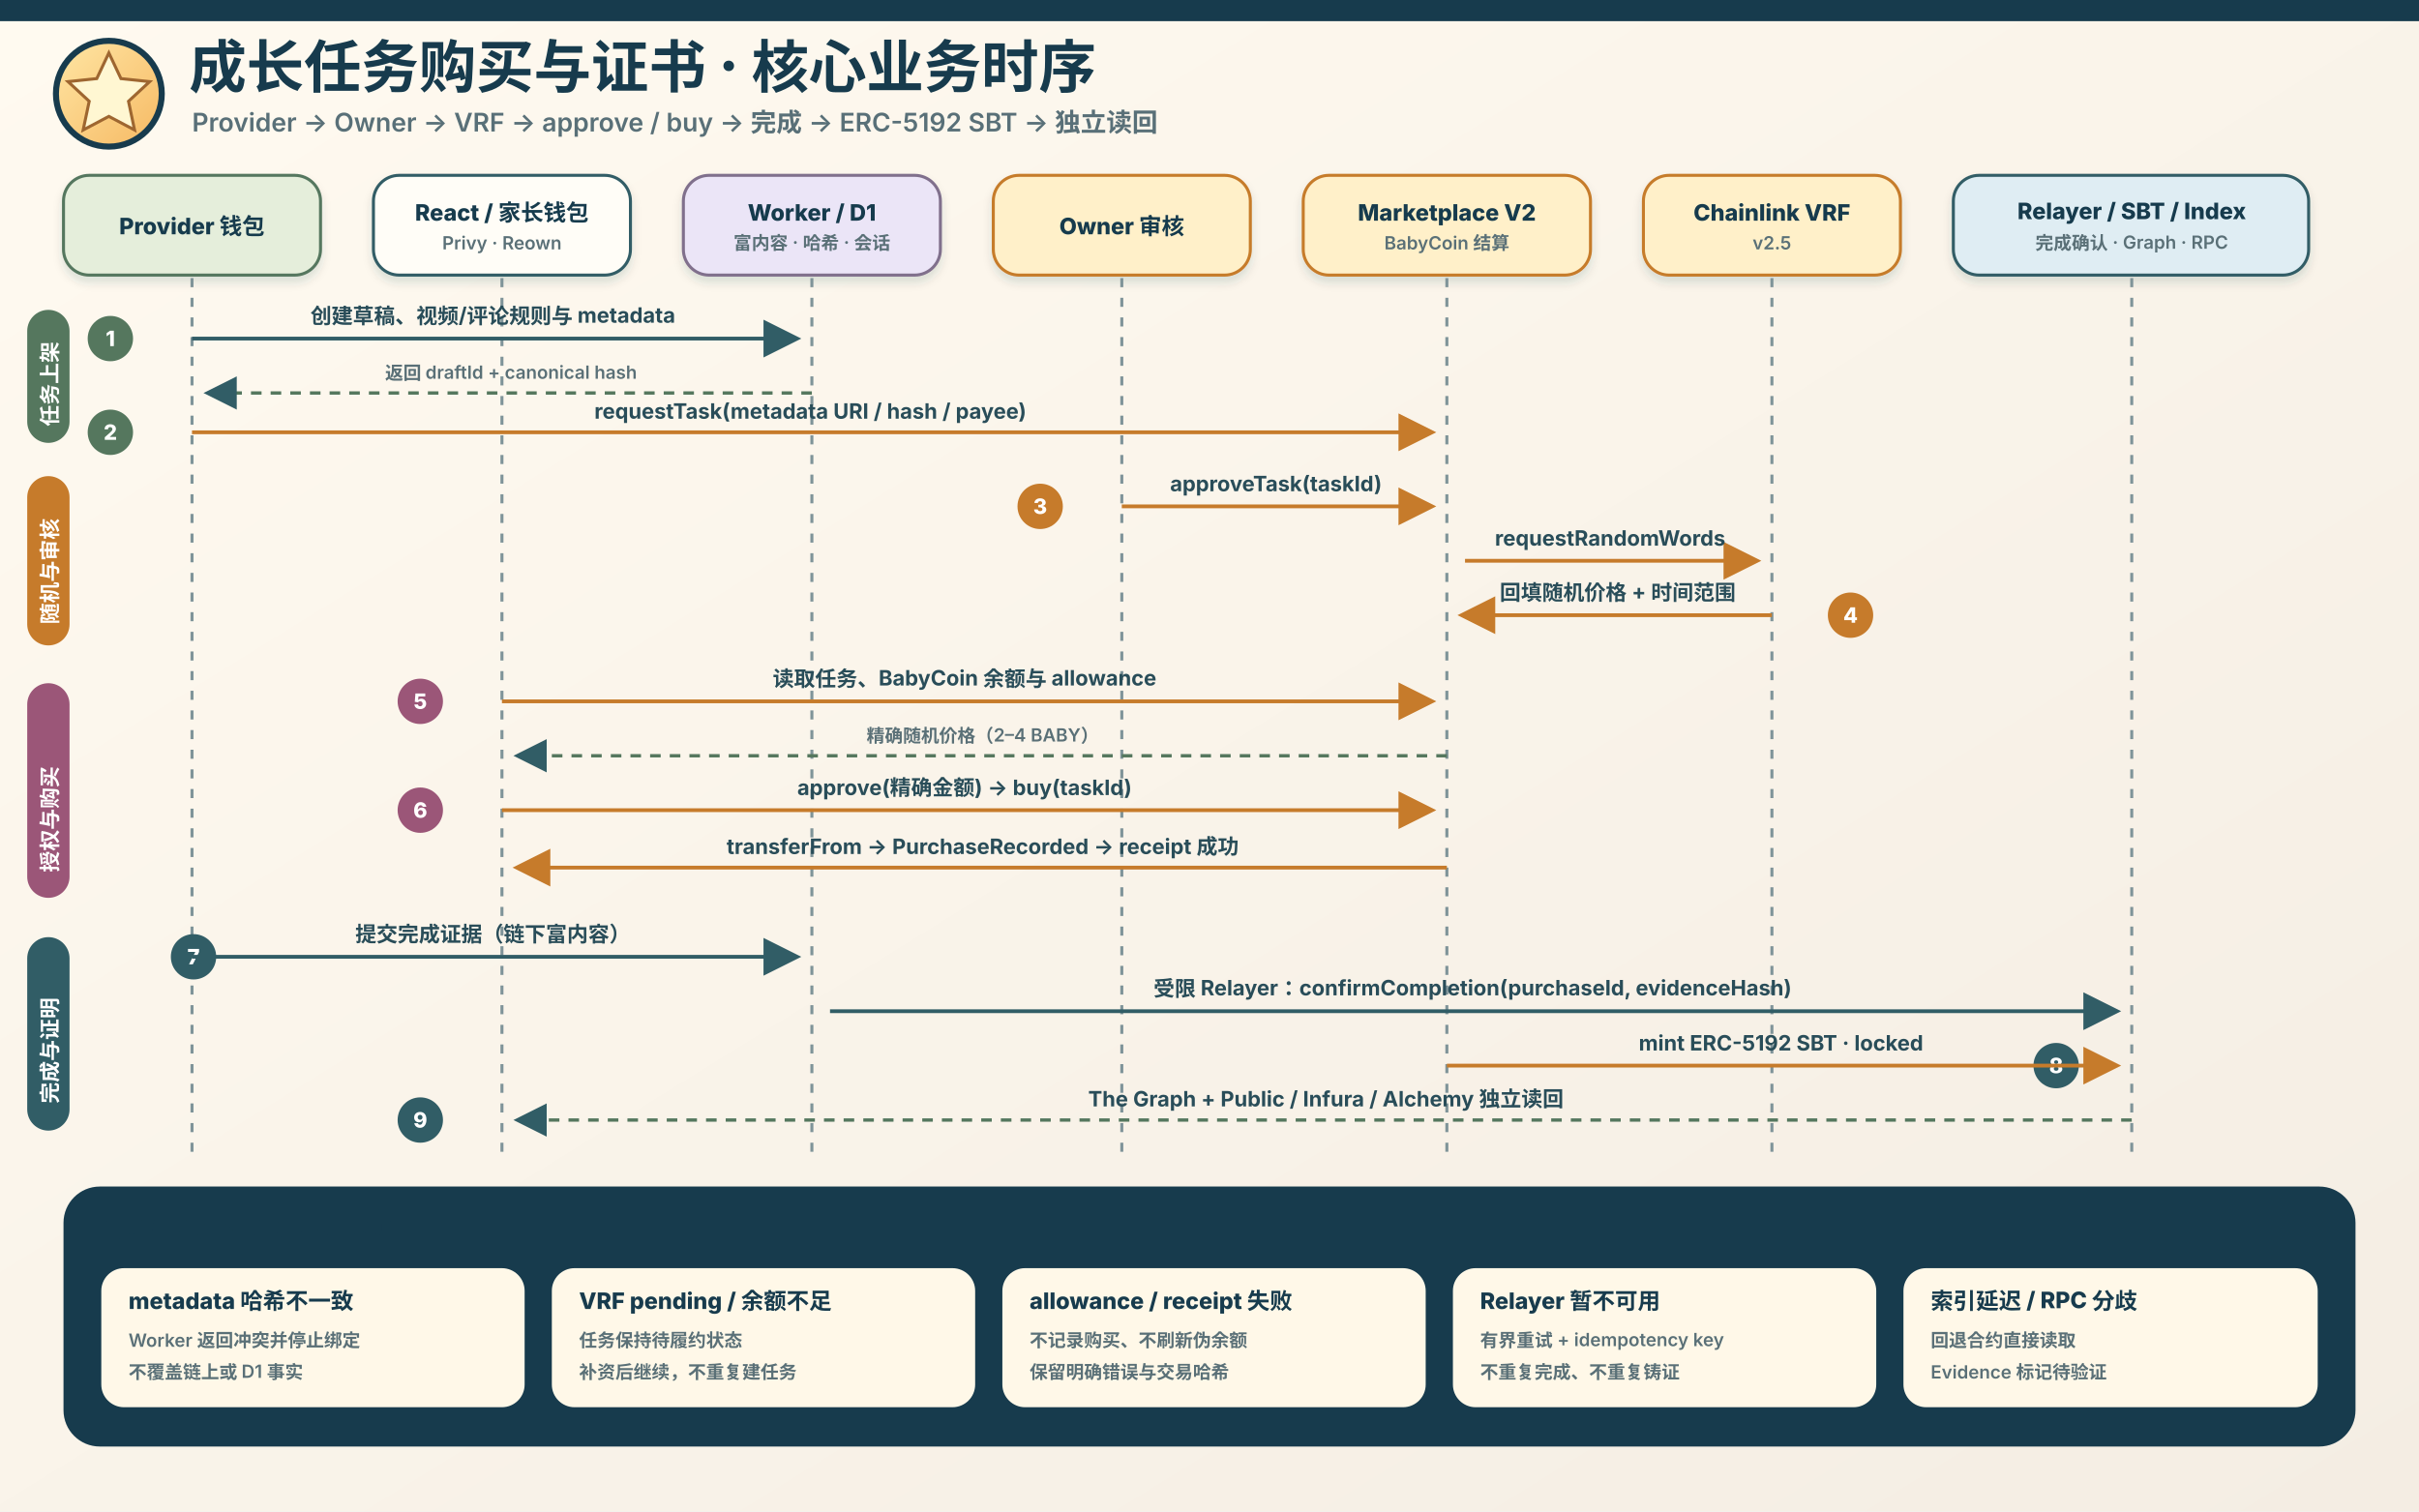
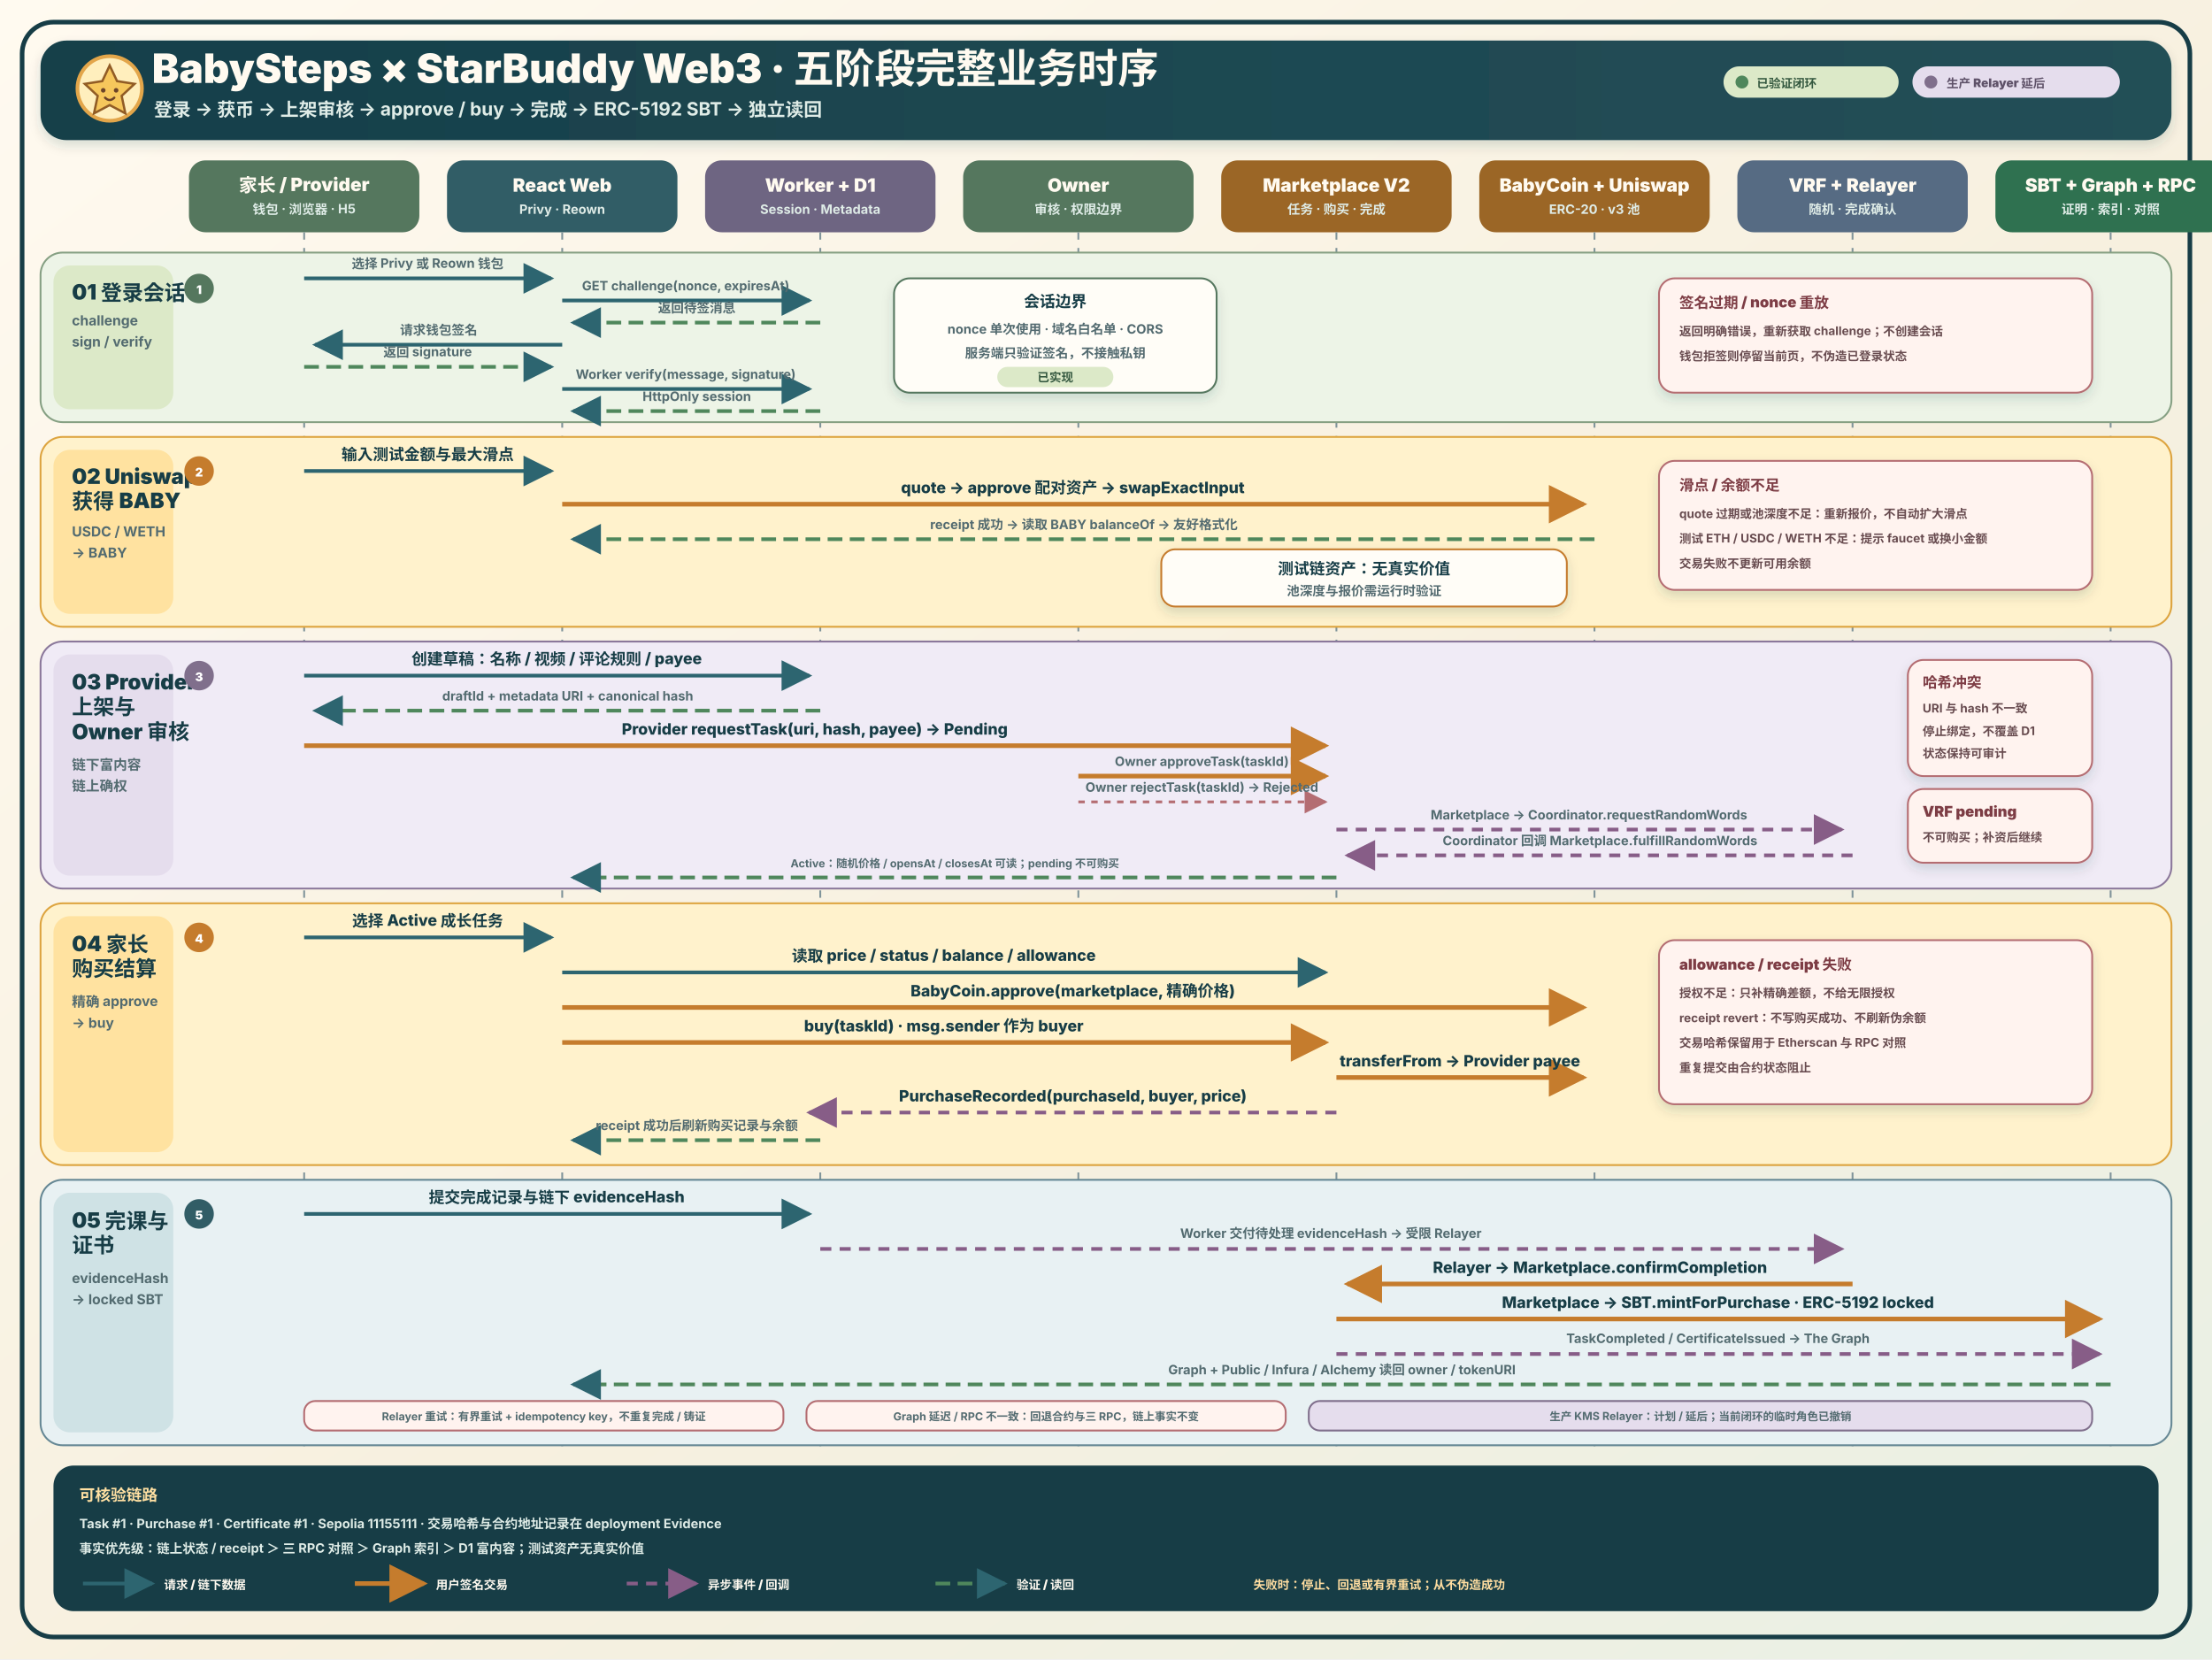
- <svg xmlns="http://www.w3.org/2000/svg" width="1600" height="1000" viewBox="0 0 1600 1000" role="img" aria-labelledby="title desc">
+ <svg xmlns="http://www.w3.org/2000/svg" width="2400" height="1800" viewBox="0 0 2400 1800" role="img" aria-labelledby="title desc">
  <defs>
    <linearGradient id="paper" x1="0" y1="0" x2="1" y2="1">
      <stop offset="0" stop-color="#fffaf0" />
-       <stop offset="1" stop-color="#f4ede3" />
+       <stop offset="0.55" stop-color="#f7f0df" />
+       <stop offset="1" stop-color="#e8f0e5" />
    </linearGradient>
-     <linearGradient id="gold" x1="0" y1="0" x2="1" y2="1">
-       <stop offset="0" stop-color="#ffe6a4" />
-       <stop offset="1" stop-color="#f6b963" />
+     <linearGradient id="header" x1="0" y1="0" x2="1" y2="0">
+       <stop offset="0" stop-color="#163f4a" />
+       <stop offset="1" stop-color="#244f57" />
    </linearGradient>
    <filter id="shadow" x="-20%" y="-20%" width="140%" height="150%">
-       <feDropShadow dx="0" dy="4" stdDeviation="3" flood-color="#173b4d" flood-opacity="0.14" />
+       <feDropShadow dx="0" dy="6" stdDeviation="6" flood-color="#173d46" flood-opacity="0.15" />
    </filter>
-     <marker id="arrow" markerWidth="10" markerHeight="10" refX="8" refY="5" orient="auto">
-       <path d="M0,0 L10,5 L0,10 Z" fill="#315d66" />
-     </marker>
-     <marker id="arrowGold" markerWidth="10" markerHeight="10" refX="8" refY="5" orient="auto">
-       <path d="M0,0 L10,5 L0,10 Z" fill="#c67b2b" />
+     <marker id="arrowRequest" viewBox="0 0 12 12" refX="10" refY="6" markerWidth="10" markerHeight="10" orient="auto-start-reverse">
+       <path d="M1 1L11 6L1 11Z" fill="#2d6570" />
+     </marker>
+     <marker id="arrowChain" viewBox="0 0 12 12" refX="10" refY="6" markerWidth="10" markerHeight="10" orient="auto-start-reverse">
+       <path d="M1 1L11 6L1 11Z" fill="#c57c2d" />
+     </marker>
+     <marker id="arrowEvent" viewBox="0 0 12 12" refX="10" refY="6" markerWidth="10" markerHeight="10" orient="auto-start-reverse">
+       <path d="M1 1L11 6L1 11Z" fill="#875d87" />
+     </marker>
+     <marker id="arrowFailure" viewBox="0 0 12 12" refX="10" refY="6" markerWidth="10" markerHeight="10" orient="auto-start-reverse">
+       <path d="M1 1L11 6L1 11Z" fill="#b46d72" />
    </marker>
    <style>
-       .title{font:800 38px -apple-system,BlinkMacSystemFont,"PingFang SC","Microsoft YaHei",sans-serif;fill:#173b4d}
-       .subtitle{font:600 17px -apple-system,BlinkMacSystemFont,"PingFang SC","Microsoft YaHei",sans-serif;fill:#597078}
-       .actor{font:800 15px -apple-system,BlinkMacSystemFont,"PingFang SC","Microsoft YaHei",sans-serif;fill:#173b4d}
-       .step{font:700 14px -apple-system,BlinkMacSystemFont,"PingFang SC","Microsoft YaHei",sans-serif;fill:#294d59}
-       .small{font:600 12px -apple-system,BlinkMacSystemFont,"PingFang SC","Microsoft YaHei",sans-serif;fill:#5a7077}
-       .number{font:800 14px -apple-system,BlinkMacSystemFont,"PingFang SC","Microsoft YaHei",sans-serif;fill:#fff}
-       .life{stroke:#7f9499;stroke-width:2;stroke-dasharray:6 7}
-       .arrow{stroke:#315d66;stroke-width:2.5;fill:none;marker-end:url(#arrow)}
-       .chain{stroke:#c67b2b;stroke-width:2.5;fill:none;marker-end:url(#arrowGold)}
-       .return{stroke:#55775e;stroke-width:2.2;stroke-dasharray:7 6;fill:none;marker-end:url(#arrow)}
+       text{font-family:Inter,"PingFang SC","Microsoft YaHei",sans-serif;fill:#173d46}
+       .title{font-size:44px;font-weight:900}.subtitle{font-size:20px;font-weight:650;fill:#dfece7!important}
+       .actor{font-size:20px;font-weight:900;fill:#fffaf0!important}.actorSub{font-size:14px;font-weight:700;fill:#dfece7!important}
+       .phase{font-size:23px;font-weight:900}.phaseSub{font-size:15px;font-weight:650;fill:#536b70}
+       .step{font-size:17px;font-weight:800}.small{font-size:14px;font-weight:650;fill:#536b70}.tiny{font-size:12px;font-weight:700;fill:#536b70}
+       .status{font-size:13px;font-weight:850}.failureTitle{font-size:16px;font-weight:900;fill:#7d3c44}.failureBody{font-size:13px;font-weight:700;fill:#684c50}
+       .life{stroke:#80949a;stroke-width:2;stroke-dasharray:8 9}.request{stroke:#2d6570;stroke-width:4;fill:none;marker-end:url(#arrowRequest)}
+       .chain{stroke:#c57c2d;stroke-width:5;fill:none;marker-end:url(#arrowChain)}.event{stroke:#875d87;stroke-width:4;stroke-dasharray:12 9;fill:none;marker-end:url(#arrowEvent)}
+       .return{stroke:#4f875c;stroke-width:4;stroke-dasharray:16 8;fill:none;marker-end:url(#arrowRequest)}
+       .failure{stroke:#b46d72;stroke-width:3;stroke-dasharray:7 7;fill:none;marker-end:url(#arrowFailure)}
    </style>
  </defs>
-   <rect width="1600" height="1000" fill="url(#paper)" />
-   <path d="M0 0H1600V14H0Z" fill="#173b4d" />
-   <circle cx="72" cy="62" r="35" fill="url(#gold)" stroke="#173b4d" stroke-width="4" />
-   <path d="M72 35l8 17 19 2-14 13 4 19-17-9-17 9 4-19-14-13 19-2z" fill="#fff7d2" stroke="#9e6630" stroke-width="2" />
-   <text x="125" y="58" class="title">成长任务购买与证书 · 核心业务时序</text>
-   <text x="127" y="87" class="subtitle">Provider → Owner → VRF → approve / buy → 完成 → ERC-5192 SBT → 独立读回</text>
-   <g transform="translate(42,116)">
-     <g filter="url(#shadow)">
-       <rect width="170" height="66" rx="17" fill="#e5eedb" stroke="#55775e" stroke-width="2" />
-       <text x="85" y="39" text-anchor="middle" class="actor">Provider 钱包</text>
-     </g>
-     <g transform="translate(205)" filter="url(#shadow)">
-       <rect width="170" height="66" rx="17" fill="#fffdf7" stroke="#315d66" stroke-width="2" />
-       <text x="85" y="30" text-anchor="middle" class="actor">React / 家长钱包</text>
-       <text x="85" y="49" text-anchor="middle" class="small">Privy · Reown</text>
-     </g>
-     <g transform="translate(410)" filter="url(#shadow)">
-       <rect width="170" height="66" rx="17" fill="#ebe5f7" stroke="#806f8c" stroke-width="2" />
-       <text x="85" y="30" text-anchor="middle" class="actor">Worker / D1</text>
-       <text x="85" y="49" text-anchor="middle" class="small">富内容 · 哈希 · 会话</text>
-     </g>
-     <g transform="translate(615)" filter="url(#shadow)">
-       <rect width="170" height="66" rx="17" fill="#fff0c9" stroke="#c67b2b" stroke-width="2" />
-       <text x="85" y="39" text-anchor="middle" class="actor">Owner 审核</text>
-     </g>
-     <g transform="translate(820)" filter="url(#shadow)">
-       <rect width="190" height="66" rx="17" fill="#fff0c9" stroke="#c67b2b" stroke-width="2" />
-       <text x="95" y="30" text-anchor="middle" class="actor">Marketplace V2</text>
-       <text x="95" y="49" text-anchor="middle" class="small">BabyCoin 结算</text>
-     </g>
-     <g transform="translate(1045)" filter="url(#shadow)">
-       <rect width="170" height="66" rx="17" fill="#fff0c9" stroke="#c67b2b" stroke-width="2" />
-       <text x="85" y="30" text-anchor="middle" class="actor">Chainlink VRF</text>
-       <text x="85" y="49" text-anchor="middle" class="small">v2.5</text>
-     </g>
-     <g transform="translate(1250)" filter="url(#shadow)">
-       <rect width="235" height="66" rx="17" fill="#dfedf3" stroke="#315d66" stroke-width="2" />
-       <text x="118" y="29" text-anchor="middle" class="actor">Relayer / SBT / Index</text>
-       <text x="118" y="49" text-anchor="middle" class="small">完成确认 · Graph · RPC</text>
+   <rect width="2400" height="1800" fill="url(#paper)" />
+   <rect x="24" y="24" width="2352" height="1752" rx="34" fill="none" stroke="#173d46" stroke-width="5" />
+   <rect x="44" y="44" width="2312" height="108" rx="28" fill="url(#header)" filter="url(#shadow)" />
+   <g transform="translate(80,64)">
+     <circle cx="39" cy="32" r="35" fill="#ffefbd" stroke="#e3a64a" stroke-width="4" />
+     <path d="M39 7L47 24L66 27L52 40L56 59L39 50L22 59L26 40L12 27L31 24Z" fill="#f6c75c" stroke="#915c25" stroke-width="2.5" />
+     <circle cx="32" cy="34" r="2.5" fill="#6b4328" />
+     <circle cx="46" cy="34" r="2.5" fill="#6b4328" />
+     <path d="M34 42Q39 47 44 42" fill="none" stroke="#6b4328" stroke-width="2.5" stroke-linecap="round" />
+   </g>
+   <text x="165" y="90" class="title" style="fill:#fffaf0">BabySteps × StarBuddy Web3 · 五阶段完整业务时序</text>
+   <text x="167" y="126" class="subtitle" style="fill:#dfece7">登录 → 获币 → 上架审核 → approve / buy → 完成 → ERC-5192 SBT → 独立读回</text>
+   <g transform="translate(1870,72)">
+     <rect width="190" height="34" rx="17" fill="#dce9c8" />
+     <circle cx="20" cy="17" r="7" fill="#4f875c" />
+     <text x="36" y="23" class="status" style="fill:#355940">已验证闭环</text>
+     <rect x="205" width="225" height="34" rx="17" fill="#e5dded" />
+     <circle cx="225" cy="17" r="7" fill="#806f8c" />
+     <text x="242" y="23" class="status" style="fill:#5f5269">生产 Relayer 延后</text>
+   </g>
+   <g transform="translate(205,174)">
+     <g>
+       <rect width="250" height="78" rx="18" fill="#55775e" />
+       <text x="125" y="34" text-anchor="middle" class="actor" style="fill:#fffaf0">家长 / Provider</text>
+       <text x="125" y="58" text-anchor="middle" class="actorSub" style="fill:#dfece7">钱包 · 浏览器 · H5</text>
+     </g>
+     <g transform="translate(280)">
+       <rect width="250" height="78" rx="18" fill="#315d66" />
+       <text x="125" y="34" text-anchor="middle" class="actor" style="fill:#fffaf0">React Web</text>
+       <text x="125" y="58" text-anchor="middle" class="actorSub" style="fill:#dfece7">Privy · Reown</text>
+     </g>
+     <g transform="translate(560)">
+       <rect width="250" height="78" rx="18" fill="#6e6582" />
+       <text x="125" y="34" text-anchor="middle" class="actor" style="fill:#fffaf0">Worker + D1</text>
+       <text x="125" y="58" text-anchor="middle" class="actorSub" style="fill:#dfece7">Session · Metadata</text>
+     </g>
+     <g transform="translate(840)">
+       <rect width="250" height="78" rx="18" fill="#55775e" />
+       <text x="125" y="34" text-anchor="middle" class="actor" style="fill:#fffaf0">Owner</text>
+       <text x="125" y="58" text-anchor="middle" class="actorSub" style="fill:#dfece7">审核 · 权限边界</text>
+     </g>
+     <g transform="translate(1120)">
+       <rect width="250" height="78" rx="18" fill="#9b6626" />
+       <text x="125" y="34" text-anchor="middle" class="actor" style="fill:#fffaf0">Marketplace V2</text>
+       <text x="125" y="58" text-anchor="middle" class="actorSub" style="fill:#dfece7">任务 · 购买 · 完成</text>
+     </g>
+     <g transform="translate(1400)">
+       <rect width="250" height="78" rx="18" fill="#9b6626" />
+       <text x="125" y="34" text-anchor="middle" class="actor" style="fill:#fffaf0">BabyCoin + Uniswap</text>
+       <text x="125" y="58" text-anchor="middle" class="actorSub" style="fill:#dfece7">ERC-20 · v3 池</text>
+     </g>
+     <g transform="translate(1680)">
+       <rect width="250" height="78" rx="18" fill="#566b83" />
+       <text x="125" y="34" text-anchor="middle" class="actor" style="fill:#fffaf0">VRF + Relayer</text>
+       <text x="125" y="58" text-anchor="middle" class="actorSub" style="fill:#dfece7">随机 · 完成确认</text>
+     </g>
+     <g transform="translate(1960)">
+       <rect width="250" height="78" rx="18" fill="#2f7150" />
+       <text x="125" y="34" text-anchor="middle" class="actor" style="fill:#fffaf0">SBT + Graph + RPC</text>
+       <text x="125" y="58" text-anchor="middle" class="actorSub" style="fill:#dfece7">证明 · 索引 · 对照</text>
    </g>
  </g>
  <g>
-     <line x1="127" y1="184" x2="127" y2="765" class="life" />
-     <line x1="332" y1="184" x2="332" y2="765" class="life" />
-     <line x1="537" y1="184" x2="537" y2="765" class="life" />
-     <line x1="742" y1="184" x2="742" y2="765" class="life" />
-     <line x1="957" y1="184" x2="957" y2="765" class="life" />
-     <line x1="1172" y1="184" x2="1172" y2="765" class="life" />
-     <line x1="1410" y1="184" x2="1410" y2="765" class="life" />
-   </g>
-   <g transform="translate(18,205)">
-     <rect width="28" height="88" rx="14" fill="#55775e" />
-     <text transform="translate(20,77) rotate(-90)" class="number">任务上架</text>
-   </g>
-   <g transform="translate(18,315)">
-     <rect width="28" height="112" rx="14" fill="#c67b2b" />
-     <text transform="translate(20,98) rotate(-90)" class="number">随机与审核</text>
-   </g>
-   <g transform="translate(18,452)">
-     <rect width="28" height="142" rx="14" fill="#9b5678" />
-     <text transform="translate(20,125) rotate(-90)" class="number">授权与购买</text>
-   </g>
-   <g transform="translate(18,620)">
-     <rect width="28" height="128" rx="14" fill="#315d66" />
-     <text transform="translate(20,110) rotate(-90)" class="number">完成与证明</text>
-   </g>
-   <g>
-     <circle cx="73" cy="224" r="15" fill="#55775e" />
-     <text x="73" y="229" text-anchor="middle" class="number">1</text>
-     <path class="arrow" d="M127 224H525" />
-     <text x="326" y="214" text-anchor="middle" class="step">创建草稿、视频/评论规则与 metadata</text>
-     <path class="return" d="M537 260H139" />
-     <text x="338" y="251" text-anchor="middle" class="small">返回 draftId + canonical hash</text>
-     <circle cx="73" cy="286" r="15" fill="#55775e" />
-     <text x="73" y="291" text-anchor="middle" class="number">2</text>
-     <path class="chain" d="M127 286H945" />
-     <text x="536" y="277" text-anchor="middle" class="step">requestTask(metadata URI / hash / payee)</text>
-     <circle cx="688" cy="335" r="15" fill="#c67b2b" />
-     <text x="688" y="340" text-anchor="middle" class="number">3</text>
-     <path class="chain" d="M742 335H945" />
-     <text x="844" y="325" text-anchor="middle" class="step">approveTask(taskId)</text>
-     <path class="chain" d="M969 371H1160" />
-     <text x="1065" y="361" text-anchor="middle" class="step">requestRandomWords</text>
-     <circle cx="1224" cy="407" r="15" fill="#c67b2b" />
-     <text x="1224" y="412" text-anchor="middle" class="number">4</text>
-     <path class="chain" d="M1172 407H969" />
-     <text x="1070" y="397" text-anchor="middle" class="step">回填随机价格 + 时间范围</text>
-     <circle cx="278" cy="464" r="15" fill="#9b5678" />
-     <text x="278" y="469" text-anchor="middle" class="number">5</text>
-     <path class="chain" d="M332 464H945" />
-     <text x="638" y="454" text-anchor="middle" class="step">读取任务、BabyCoin 余额与 allowance</text>
-     <path class="return" d="M957 500H344" />
-     <text x="650" y="491" text-anchor="middle" class="small">精确随机价格（2–4 BABY）</text>
-     <circle cx="278" cy="536" r="15" fill="#9b5678" />
-     <text x="278" y="541" text-anchor="middle" class="number">6</text>
-     <path class="chain" d="M332 536H945" />
-     <text x="638" y="526" text-anchor="middle" class="step">approve(精确金额) → buy(taskId)</text>
-     <path class="chain" d="M957 574H344" />
-     <text x="650" y="565" text-anchor="middle" class="step">transferFrom → PurchaseRecorded → receipt 成功</text>
-     <circle cx="128" cy="633" r="15" fill="#315d66" />
-     <text x="128" y="638" text-anchor="middle" class="number">7</text>
-     <path class="arrow" d="M127 633H525" />
-     <text x="326" y="623" text-anchor="middle" class="step">提交完成证据（链下富内容）</text>
-     <path class="arrow" d="M549 669H1398" />
-     <text x="974" y="659" text-anchor="middle" class="step">受限 Relayer：confirmCompletion(purchaseId, evidenceHash)</text>
-     <circle cx="1360" cy="705" r="15" fill="#315d66" />
-     <text x="1360" y="710" text-anchor="middle" class="number">8</text>
-     <path class="chain" d="M957 705H1398" />
-     <text x="1178" y="695" text-anchor="middle" class="step">mint ERC-5192 SBT · locked</text>
-     <circle cx="278" cy="741" r="15" fill="#315d66" />
-     <text x="278" y="746" text-anchor="middle" class="number">9</text>
-     <path class="return" d="M1410 741H344" />
-     <text x="877" y="732" text-anchor="middle" class="step">The Graph + Public / Infura / Alchemy 独立读回</text>
-   </g>
-   <g transform="translate(42,785)">
-     <rect width="1516" height="172" rx="24" fill="#173b4d" />
-     <text x="26" y="34" class="actor" fill="#ffe0a2">失败与降级路径（不伪造成功）</text>
-     <g transform="translate(25,54)">
-       <rect width="280" height="92" rx="15" fill="#fff8e8" />
-       <text x="18" y="27" class="actor">metadata 哈希不一致</text>
-       <text x="18" y="52" class="small">Worker 返回冲突并停止绑定</text>
-       <text x="18" y="73" class="small">不覆盖链上或 D1 事实</text>
-     </g>
-     <g transform="translate(323,54)">
-       <rect width="280" height="92" rx="15" fill="#fff8e8" />
-       <text x="18" y="27" class="actor">VRF pending / 余额不足</text>
-       <text x="18" y="52" class="small">任务保持待履约状态</text>
-       <text x="18" y="73" class="small">补资后继续，不重复建任务</text>
-     </g>
-     <g transform="translate(621,54)">
-       <rect width="280" height="92" rx="15" fill="#fff8e8" />
-       <text x="18" y="27" class="actor">allowance / receipt 失败</text>
-       <text x="18" y="52" class="small">不记录购买、不刷新伪余额</text>
-       <text x="18" y="73" class="small">保留明确错误与交易哈希</text>
-     </g>
-     <g transform="translate(919,54)">
-       <rect width="280" height="92" rx="15" fill="#fff8e8" />
-       <text x="18" y="27" class="actor">Relayer 暂不可用</text>
-       <text x="18" y="52" class="small">有界重试 + idempotency key</text>
-       <text x="18" y="73" class="small">不重复完成、不重复铸证</text>
-     </g>
-     <g transform="translate(1217,54)">
-       <rect width="274" height="92" rx="15" fill="#fff8e8" />
-       <text x="18" y="27" class="actor">索引延迟 / RPC 分歧</text>
-       <text x="18" y="52" class="small">回退合约直接读取</text>
-       <text x="18" y="73" class="small">Evidence 标记待验证</text>
-     </g>
+     <line x1="330" y1="252" x2="330" y2="1570" class="life" />
+     <line x1="610" y1="252" x2="610" y2="1570" class="life" />
+     <line x1="890" y1="252" x2="890" y2="1570" class="life" />
+     <line x1="1170" y1="252" x2="1170" y2="1570" class="life" />
+     <line x1="1450" y1="252" x2="1450" y2="1570" class="life" />
+     <line x1="1730" y1="252" x2="1730" y2="1570" class="life" />
+     <line x1="2010" y1="252" x2="2010" y2="1570" class="life" />
+     <line x1="2290" y1="252" x2="2290" y2="1570" class="life" />
+   </g>
+   <rect x="44" y="274" width="2312" height="184" rx="24" fill="#edf4e7" stroke="#86a083" stroke-width="2" />
+   <rect x="58" y="288" width="130" height="156" rx="18" fill="#dce9c8" />
+   <text x="78" y="325" class="phase">01 登录会话</text>
+   <text x="78" y="353" class="phaseSub">challenge</text>
+   <text x="78" y="376" class="phaseSub">sign / verify</text>
+   <circle cx="216" cy="313" r="16" fill="#55775e" />
+   <text x="216" y="319" text-anchor="middle" class="status" style="fill:#fff">1</text>
+   <path class="request" d="M330 302H598" />
+   <text x="464" y="291" text-anchor="middle" class="small">选择 Privy 或 Reown 钱包</text>
+   <path class="request" d="M610 326H878" />
+   <text x="744" y="315" text-anchor="middle" class="small">GET challenge(nonce, expiresAt)</text>
+   <path class="return" d="M890 350H622" />
+   <text x="756" y="339" text-anchor="middle" class="small">返回待签消息</text>
+   <path class="request" d="M610 374H342" />
+   <text x="476" y="363" text-anchor="middle" class="small">请求钱包签名</text>
+   <path class="return" d="M330 398H598" />
+   <text x="464" y="387" text-anchor="middle" class="small">返回 signature</text>
+   <path class="request" d="M610 422H878" />
+   <text x="744" y="411" text-anchor="middle" class="small">Worker verify(message, signature)</text>
+   <path class="return" d="M890 446H622" />
+   <text x="756" y="435" text-anchor="middle" class="small">HttpOnly session</text>
+   <g transform="translate(970,302)" filter="url(#shadow)">
+     <rect width="350" height="124" rx="17" fill="#fffdf7" stroke="#55775e" stroke-width="2" />
+     <text x="175" y="31" text-anchor="middle" class="step">会话边界</text>
+     <text x="175" y="60" text-anchor="middle" class="small">nonce 单次使用 · 域名白名单 · CORS</text>
+     <text x="175" y="86" text-anchor="middle" class="small">服务端只验证签名，不接触私钥</text>
+     <rect x="112" y="96" width="126" height="22" rx="11" fill="#dce9c8" />
+     <text x="175" y="112" text-anchor="middle" class="status" style="fill:#355940">已实现</text>
+   </g>
+   <g transform="translate(1800,302)" filter="url(#shadow)">
+     <rect width="470" height="124" rx="17" fill="#fff3ef" stroke="#b46d72" stroke-width="2" />
+     <text x="22" y="32" class="failureTitle">签名过期 / nonce 重放</text>
+     <text x="22" y="62" class="failureBody">返回明确错误，重新获取 challenge；不创建会话</text>
+     <text x="22" y="89" class="failureBody">钱包拒签则停留当前页，不伪造已登录状态</text>
+   </g>
+   <rect x="44" y="474" width="2312" height="206" rx="24" fill="#fff2cc" stroke="#dda43f" stroke-width="2" />
+   <rect x="58" y="488" width="130" height="178" rx="18" fill="#ffe2a0" />
+   <text x="78" y="525" class="phase">02 Uniswap</text>
+   <text x="78" y="552" class="phase">获得 BABY</text>
+   <text x="78" y="582" class="phaseSub">USDC / WETH</text>
+   <text x="78" y="605" class="phaseSub">→ BABY</text>
+   <circle cx="216" cy="511" r="16" fill="#c57c2d" />
+   <text x="216" y="517" text-anchor="middle" class="status" style="fill:#fff">2</text>
+   <path class="request" d="M330 511H598" />
+   <text x="464" y="499" text-anchor="middle" class="step">输入测试金额与最大滑点</text>
+   <path class="chain" d="M610 547H1718" />
+   <text x="1164" y="535" text-anchor="middle" class="step">quote → approve 配对资产 → swapExactInput</text>
+   <path class="return" d="M1730 585H622" />
+   <text x="1176" y="574" text-anchor="middle" class="small">receipt 成功 → 读取 BABY balanceOf → 友好格式化</text>
+   <g transform="translate(1260,596)" filter="url(#shadow)">
+     <rect width="440" height="62" rx="15" fill="#fffdf7" stroke="#c57c2d" stroke-width="2" />
+     <text x="220" y="27" text-anchor="middle" class="step">测试链资产：无真实价值</text>
+     <text x="220" y="50" text-anchor="middle" class="small">池深度与报价需运行时验证</text>
+   </g>
+   <g transform="translate(1800,500)" filter="url(#shadow)">
+     <rect width="470" height="140" rx="17" fill="#fff3ef" stroke="#b46d72" stroke-width="2" />
+     <text x="22" y="32" class="failureTitle">滑点 / 余额不足</text>
+     <text x="22" y="62" class="failureBody">quote 过期或池深度不足：重新报价，不自动扩大滑点</text>
+     <text x="22" y="89" class="failureBody">测试 ETH / USDC / WETH 不足：提示 faucet 或换小金额</text>
+     <text x="22" y="116" class="failureBody">交易失败不更新可用余额</text>
+   </g>
+   <rect x="44" y="696" width="2312" height="268" rx="24" fill="#f0ebf6" stroke="#8b789b" stroke-width="2" />
+   <rect x="58" y="710" width="130" height="240" rx="18" fill="#e5dded" />
+   <text x="78" y="748" class="phase">03 Provider</text>
+   <text x="78" y="775" class="phase">上架与</text>
+   <text x="78" y="802" class="phase">Owner 审核</text>
+   <text x="78" y="835" class="phaseSub">链下富内容</text>
+   <text x="78" y="858" class="phaseSub">链上确权</text>
+   <circle cx="216" cy="733" r="16" fill="#806f8c" />
+   <text x="216" y="739" text-anchor="middle" class="status" style="fill:#fff">3</text>
+   <path class="request" d="M330 733H878" />
+   <text x="604" y="721" text-anchor="middle" class="step">创建草稿：名称 / 视频 / 评论规则 / payee</text>
+   <path class="return" d="M890 771H342" />
+   <text x="616" y="760" text-anchor="middle" class="small">draftId + metadata URI + canonical hash</text>
+   <path class="chain" d="M330 809H1438" />
+   <text x="884" y="797" text-anchor="middle" class="step">Provider requestTask(uri, hash, payee) → Pending</text>
+   <path class="chain" d="M1170 842H1438" />
+   <text x="1304" y="831" text-anchor="middle" class="small">Owner approveTask(taskId)</text>
+   <path class="failure" d="M1170 870H1438" />
+   <text x="1304" y="859" text-anchor="middle" class="small">Owner rejectTask(taskId) → Rejected</text>
+   <path class="event" d="M1450 900H1998" />
+   <text x="1724" y="889" text-anchor="middle" class="small">Marketplace → Coordinator.requestRandomWords</text>
+   <path class="event" d="M2010 928H1462" />
+   <text x="1736" y="917" text-anchor="middle" class="small">Coordinator 回调 Marketplace.fulfillRandomWords</text>
+   <path class="return" d="M1450 952H622" />
+   <text x="1036" y="941" text-anchor="middle" class="tiny">Active：随机价格 / opensAt / closesAt 可读；pending 不可购买</text>
+   <g transform="translate(2070,716)" filter="url(#shadow)">
+     <rect width="200" height="126" rx="17" fill="#fff3ef" stroke="#b46d72" stroke-width="2" />
+     <text x="16" y="30" class="failureTitle">哈希冲突</text>
+     <text x="16" y="57" class="failureBody">URI 与 hash 不一致</text>
+     <text x="16" y="82" class="failureBody">停止绑定，不覆盖 D1</text>
+     <text x="16" y="106" class="failureBody">状态保持可审计</text>
+   </g>
+   <g transform="translate(2070,856)" filter="url(#shadow)">
+     <rect width="200" height="80" rx="17" fill="#fff3ef" stroke="#b46d72" stroke-width="2" />
+     <text x="16" y="30" class="failureTitle">VRF pending</text>
+     <text x="16" y="57" class="failureBody">不可购买；补资后继续</text>
+   </g>
+   <rect x="44" y="980" width="2312" height="284" rx="24" fill="#fff2cc" stroke="#dda43f" stroke-width="2" />
+   <rect x="58" y="994" width="130" height="256" rx="18" fill="#ffe2a0" />
+   <text x="78" y="1032" class="phase">04 家长</text>
+   <text x="78" y="1059" class="phase">购买结算</text>
+   <text x="78" y="1092" class="phaseSub">精确 approve</text>
+   <text x="78" y="1115" class="phaseSub">→ buy</text>
+   <circle cx="216" cy="1017" r="16" fill="#c57c2d" />
+   <text x="216" y="1023" text-anchor="middle" class="status" style="fill:#fff">4</text>
+   <path class="request" d="M330 1017H598" />
+   <text x="464" y="1005" text-anchor="middle" class="step">选择 Active 成长任务</text>
+   <path class="request" d="M610 1055H1438" />
+   <text x="1024" y="1043" text-anchor="middle" class="step">读取 price / status / balance / allowance</text>
+   <path class="chain" d="M610 1093H1718" />
+   <text x="1164" y="1081" text-anchor="middle" class="step">BabyCoin.approve(marketplace, 精确价格)</text>
+   <path class="chain" d="M610 1131H1438" />
+   <text x="1024" y="1119" text-anchor="middle" class="step">buy(taskId) · msg.sender 作为 buyer</text>
+   <path class="chain" d="M1450 1169H1718" />
+   <text x="1584" y="1157" text-anchor="middle" class="step">transferFrom → Provider payee</text>
+   <path class="event" d="M1450 1207H878" />
+   <text x="1164" y="1195" text-anchor="middle" class="step">PurchaseRecorded(purchaseId, buyer, price)</text>
+   <path class="return" d="M890 1237H622" />
+   <text x="756" y="1226" text-anchor="middle" class="small">receipt 成功后刷新购买记录与余额</text>
+   <g transform="translate(1800,1020)" filter="url(#shadow)">
+     <rect width="470" height="178" rx="17" fill="#fff3ef" stroke="#b46d72" stroke-width="2" />
+     <text x="22" y="32" class="failureTitle">allowance / receipt 失败</text>
+     <text x="22" y="62" class="failureBody">授权不足：只补精确差额，不给无限授权</text>
+     <text x="22" y="89" class="failureBody">receipt revert：不写购买成功、不刷新伪余额</text>
+     <text x="22" y="116" class="failureBody">交易哈希保留用于 Etherscan 与 RPC 对照</text>
+     <text x="22" y="143" class="failureBody">重复提交由合约状态阻止</text>
+   </g>
+   <rect x="44" y="1280" width="2312" height="288" rx="24" fill="#e8f1f3" stroke="#668895" stroke-width="2" />
+   <rect x="58" y="1294" width="130" height="260" rx="18" fill="#cfe2e5" />
+   <text x="78" y="1332" class="phase">05 完课与</text>
+   <text x="78" y="1359" class="phase">证书</text>
+   <text x="78" y="1392" class="phaseSub">evidenceHash</text>
+   <text x="78" y="1415" class="phaseSub">→ locked SBT</text>
+   <circle cx="216" cy="1317" r="16" fill="#315d66" />
+   <text x="216" y="1323" text-anchor="middle" class="status" style="fill:#fff">5</text>
+   <path class="request" d="M330 1317H878" />
+   <text x="604" y="1305" text-anchor="middle" class="step">提交完成记录与链下 evidenceHash</text>
+   <path class="event" d="M890 1355H1998" />
+   <text x="1444" y="1343" text-anchor="middle" class="small">Worker 交付待处理 evidenceHash → 受限 Relayer</text>
+   <path class="chain" d="M2010 1393H1462" />
+   <text x="1736" y="1381" text-anchor="middle" class="step">Relayer → Marketplace.confirmCompletion</text>
+   <path class="chain" d="M1450 1431H2278" />
+   <text x="1864" y="1419" text-anchor="middle" class="step">Marketplace → SBT.mintForPurchase · ERC-5192 locked</text>
+   <path class="event" d="M1450 1469H2278" />
+   <text x="1864" y="1457" text-anchor="middle" class="small">TaskCompleted / CertificateIssued → The Graph</text>
+   <path class="return" d="M2290 1502H622" />
+   <text x="1456" y="1491" text-anchor="middle" class="small">Graph + Public / Infura / Alchemy 读回 owner / tokenURI</text>
+   <g transform="translate(330,1520)">
+     <rect width="520" height="32" rx="12" fill="#fff3ef" stroke="#b46d72" stroke-width="2" />
+     <text x="260" y="21" text-anchor="middle" class="tiny">Relayer 重试：有界重试 + idempotency key，不重复完成 / 铸证</text>
+   </g>
+   <g transform="translate(875,1520)">
+     <rect width="520" height="32" rx="12" fill="#fff3ef" stroke="#b46d72" stroke-width="2" />
+     <text x="260" y="21" text-anchor="middle" class="tiny">Graph 延迟 / RPC 不一致：回退合约与三 RPC，链上事实不变</text>
+   </g>
+   <g transform="translate(1420,1520)">
+     <rect width="850" height="32" rx="12" fill="#e5dded" stroke="#806f8c" stroke-width="2" />
+     <text x="425" y="21" text-anchor="middle" class="tiny">生产 KMS Relayer：计划 / 延后；当前闭环的临时角色已撤销</text>
+   </g>
+   <rect x="58" y="1590" width="2284" height="158" rx="22" fill="#173d46" />
+   <text x="86" y="1628" class="step" style="fill:#ffe0a2">可核验链路</text>
+   <text x="86" y="1658" class="small" style="fill:#dfece7">Task #1 · Purchase #1 · Certificate #1 · Sepolia 11155111 · 交易哈希与合约地址记录在 deployment Evidence</text>
+   <text x="86" y="1685" class="small" style="fill:#dfece7">事实优先级：链上状态 / receipt ＞ 三 RPC 对照 ＞ Graph 索引 ＞ D1 富内容；测试资产无真实价值</text>
+   <g transform="translate(90,1718)">
+     <path class="request" d="M0 0H75" />
+     <text x="88" y="6" class="status" style="fill:#fffaf0">请求 / 链下数据</text>
+     <path class="chain" d="M295 0H370" />
+     <text x="383" y="6" class="status" style="fill:#fffaf0">用户签名交易</text>
+     <path class="event" d="M590 0H665" />
+     <text x="678" y="6" class="status" style="fill:#fffaf0">异步事件 / 回调</text>
+     <path class="return" d="M925 0H1000" />
+     <text x="1013" y="6" class="status" style="fill:#fffaf0">验证 / 读回</text>
+     <text x="1270" y="6" class="status" style="fill:#ffdda0">失败时：停止、回退或有界重试；从不伪造成功</text>
  </g>
</svg>
